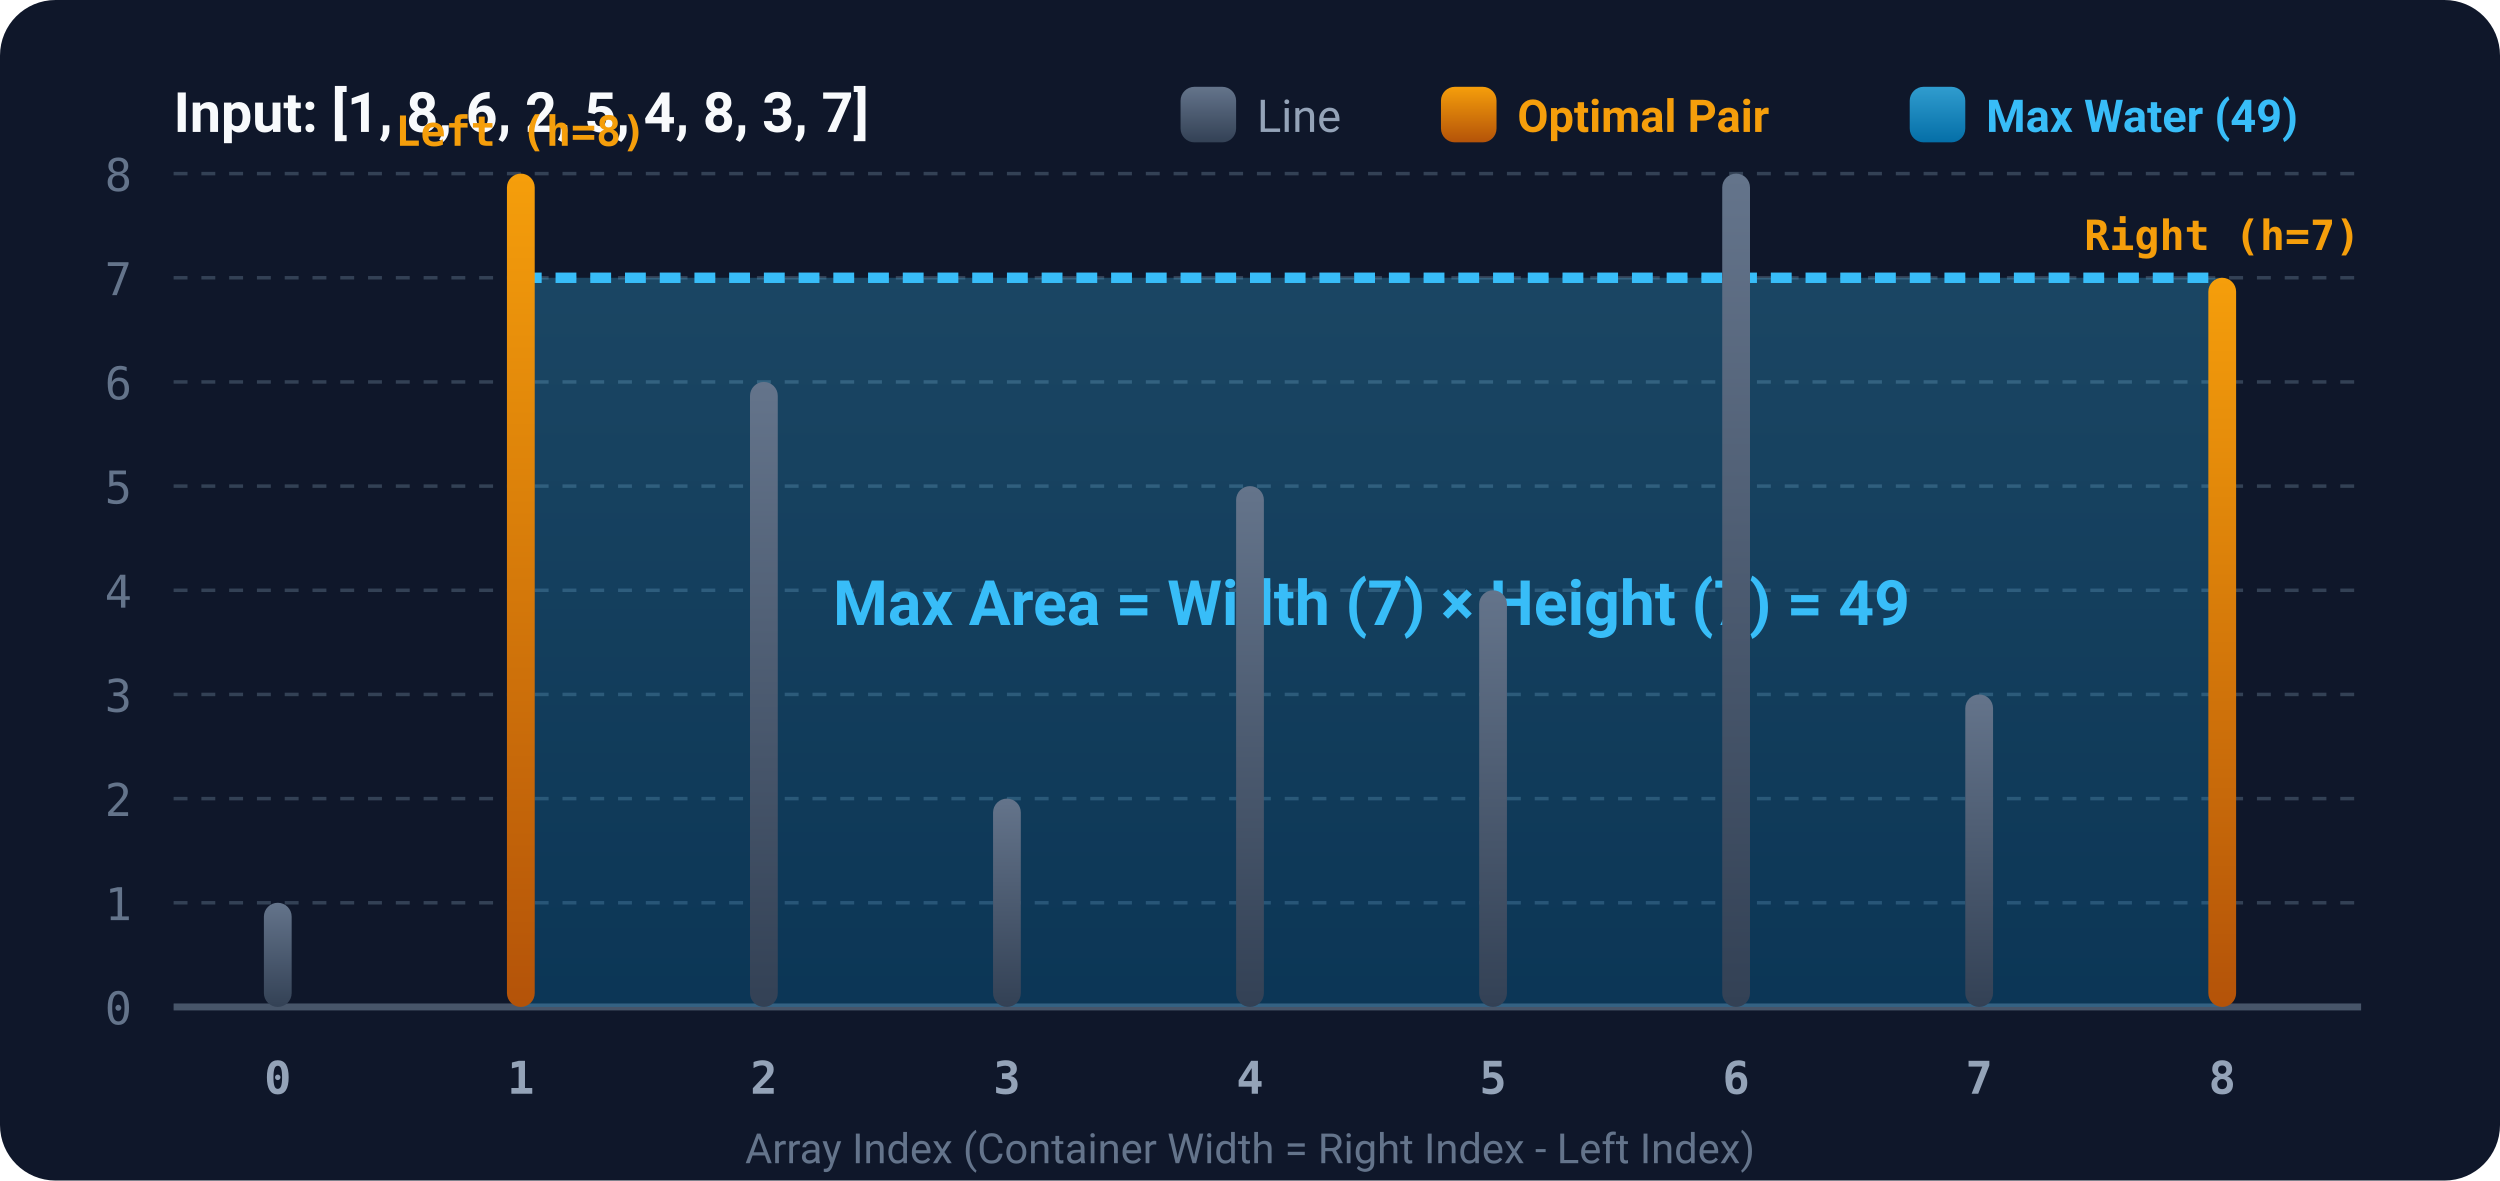
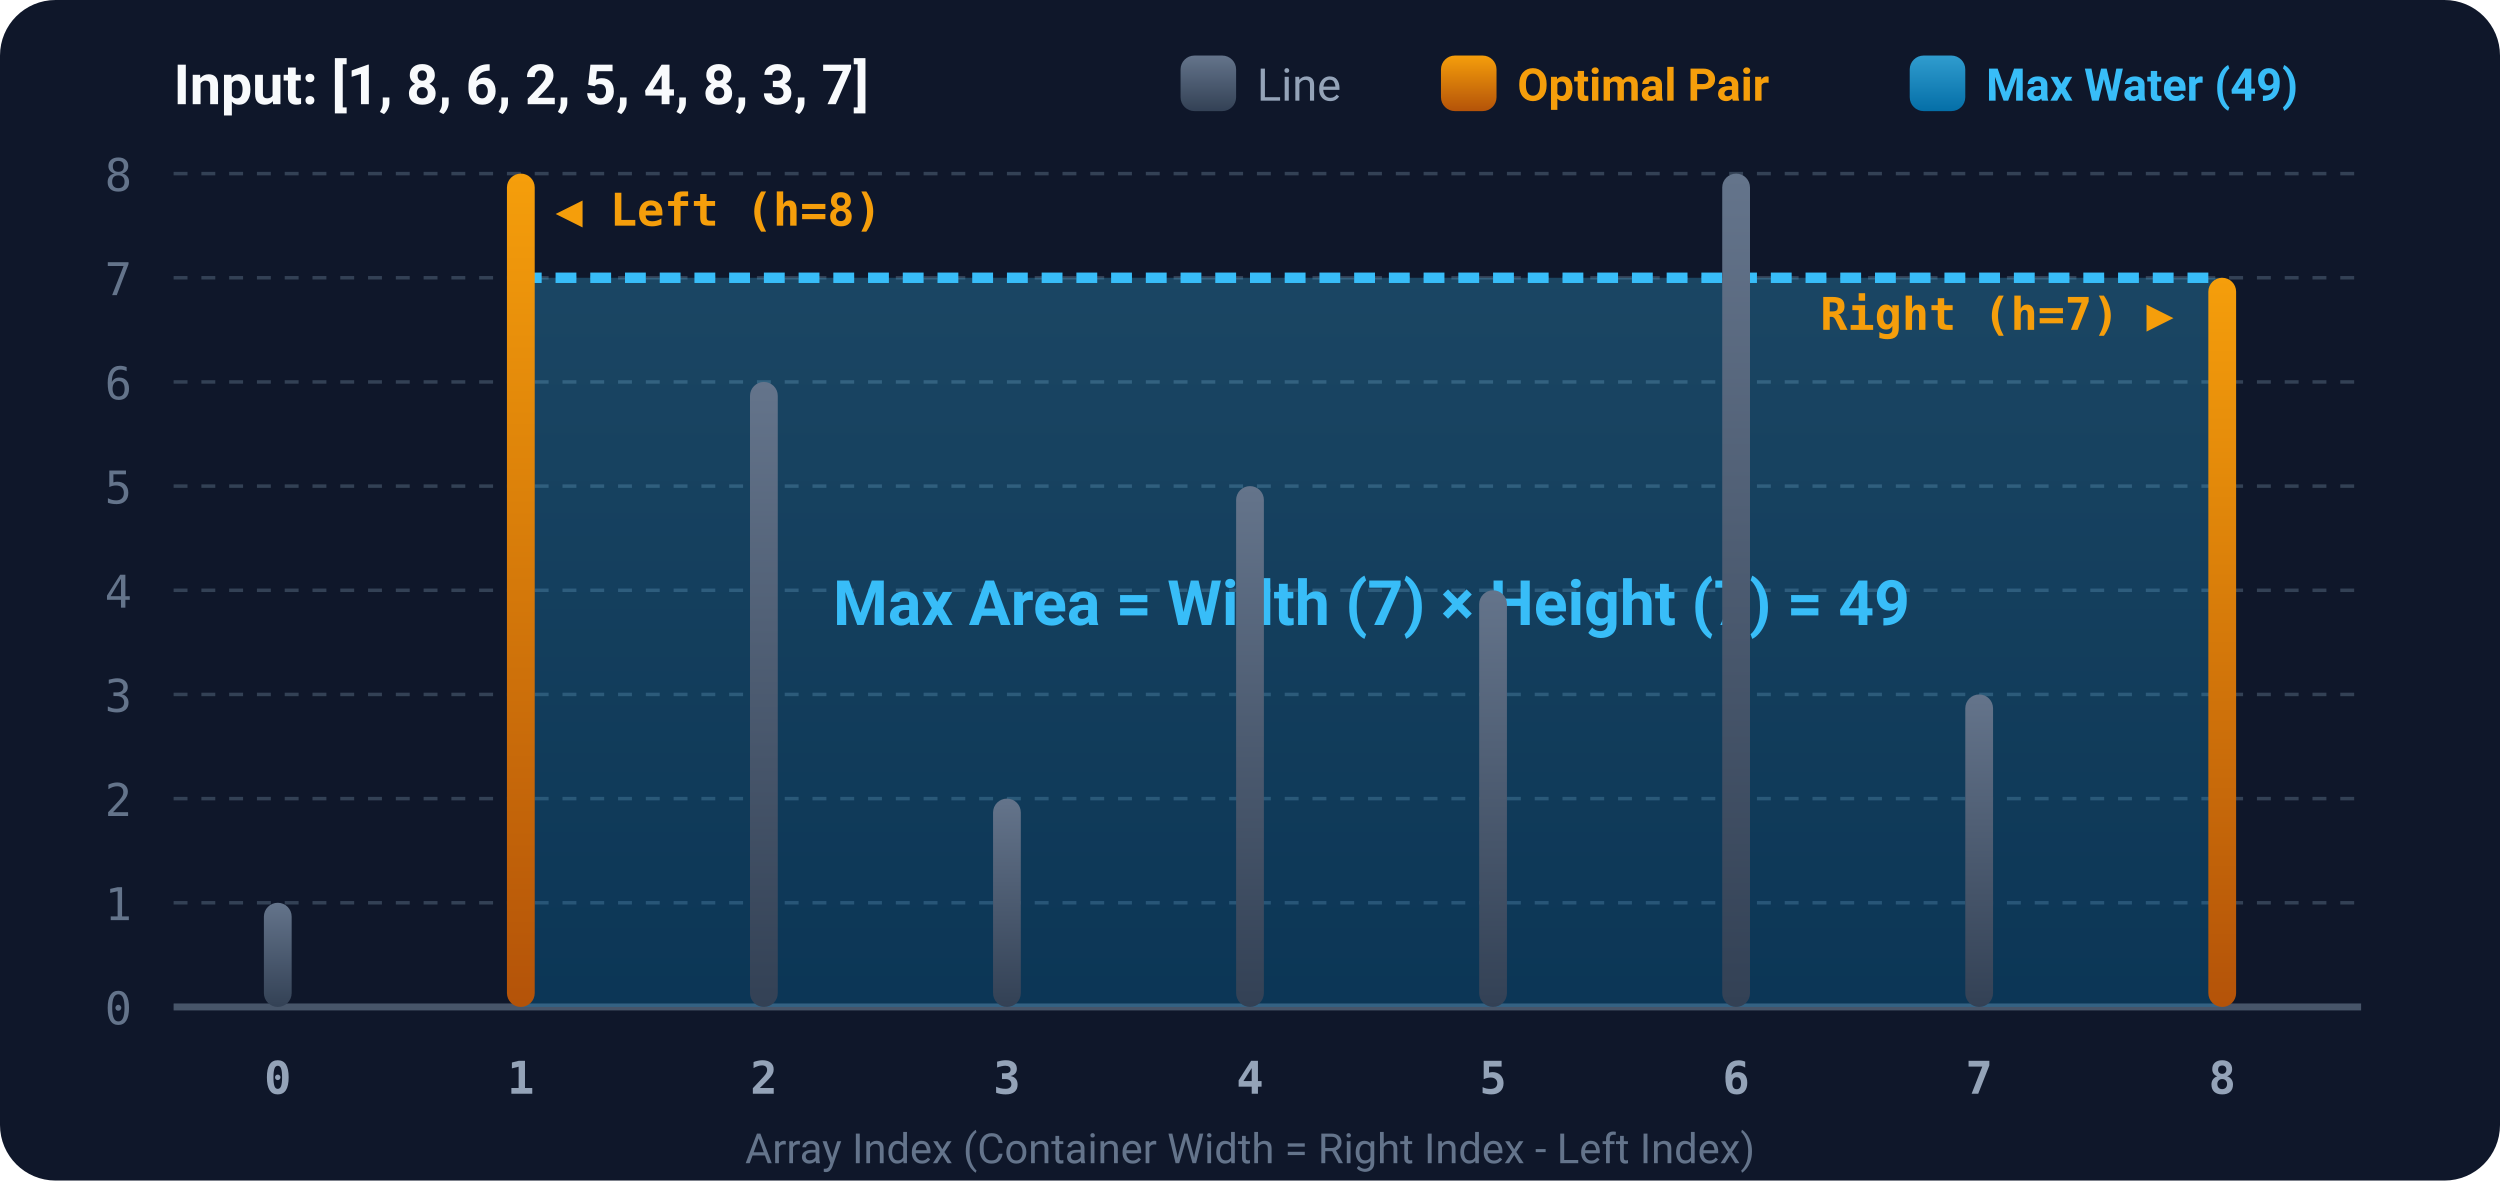
<svg xmlns="http://www.w3.org/2000/svg" viewBox="0 0 720 340" width="100%" height="100%">
  <defs>
    <linearGradient id="waterGrad" x1="0%" y1="0%" x2="0%" y2="100%">
      <stop offset="0%" stop-color="#38bdf8" stop-opacity="0.8" />
      <stop offset="100%" stop-color="#0284c7" stop-opacity="0.8" />
    </linearGradient>
    <linearGradient id="barGrad" x1="0%" y1="0%" x2="0%" y2="100%">
      <stop offset="0%" stop-color="#64748b" />
      <stop offset="100%" stop-color="#334155" />
    </linearGradient>
    <linearGradient id="highlightGrad" x1="0%" y1="0%" x2="0%" y2="100%">
      <stop offset="0%" stop-color="#f59e0b" />
      <stop offset="100%" stop-color="#b45309" />
    </linearGradient>
  </defs>
  <rect width="720" height="340" rx="16" fill="#0f172a" />
-   <text x="50" y="38" font-family="-apple-system, BlinkMacSystemFont, 'Segoe UI', Roboto, sans-serif" font-size="16" font-weight="bold" fill="#f8fafc">
+   <text x="50" y="30" font-family="-apple-system, BlinkMacSystemFont, 'Segoe UI', Roboto, sans-serif" font-size="16" font-weight="bold" fill="#f8fafc">
    Input: [1, 8, 6, 2, 5, 4, 8, 3, 7]
  </text>
-   <g transform="translate(340, 25)">
+   <g transform="translate(340, 16)">
    <rect x="0" y="0" width="16" height="16" rx="4" fill="url(#barGrad)" />
    <text x="22" y="13" font-family="-apple-system, BlinkMacSystemFont, 'Segoe UI', Roboto, sans-serif" font-size="13" fill="#94a3b8">Line</text>
    <rect x="75" y="0" width="16" height="16" rx="4" fill="url(#highlightGrad)" />
    <text x="97" y="13" font-family="-apple-system, BlinkMacSystemFont, 'Segoe UI', Roboto, sans-serif" font-size="13" font-weight="bold" fill="#f59e0b">Optimal Pair</text>
    <rect x="210" y="0" width="16" height="16" rx="4" fill="url(#waterGrad)" />
    <text x="232" y="13" font-family="-apple-system, BlinkMacSystemFont, 'Segoe UI', Roboto, sans-serif" font-size="13" font-weight="bold" fill="#38bdf8">Max Water (49)</text>
  </g>
  <g font-family="monospace" font-size="13" fill="#64748b" text-anchor="end">
    <text x="38" y="55">8</text>
    <line x1="50" y1="50" x2="680" y2="50" stroke="#334155" stroke-width="1" stroke-dasharray="4,4" />
    <text x="38" y="85">7</text>
    <line x1="50" y1="80" x2="680" y2="80" stroke="#334155" stroke-width="1" stroke-dasharray="4,4" />
    <text x="38" y="115">6</text>
    <line x1="50" y1="110" x2="680" y2="110" stroke="#334155" stroke-width="1" stroke-dasharray="4,4" />
    <text x="38" y="145">5</text>
    <line x1="50" y1="140" x2="680" y2="140" stroke="#334155" stroke-width="1" stroke-dasharray="4,4" />
    <text x="38" y="175">4</text>
    <line x1="50" y1="170" x2="680" y2="170" stroke="#334155" stroke-width="1" stroke-dasharray="4,4" />
    <text x="38" y="205">3</text>
    <line x1="50" y1="200" x2="680" y2="200" stroke="#334155" stroke-width="1" stroke-dasharray="4,4" />
    <text x="38" y="235">2</text>
    <line x1="50" y1="230" x2="680" y2="230" stroke="#334155" stroke-width="1" stroke-dasharray="4,4" />
    <text x="38" y="265">1</text>
    <line x1="50" y1="260" x2="680" y2="260" stroke="#334155" stroke-width="1" stroke-dasharray="4,4" />
    <text x="38" y="295">0</text>
    <line x1="50" y1="290" x2="680" y2="290" stroke="#475569" stroke-width="2" />
  </g>
  <g>
    <rect x="150" y="80" width="490" height="210" fill="url(#waterGrad)" opacity="0.35" />
    <line x1="150" y1="80" x2="640" y2="80" stroke="#38bdf8" stroke-width="3" stroke-dasharray="6,4" />
    <text x="395" y="180" font-family="-apple-system, BlinkMacSystemFont, 'Segoe UI', Roboto, sans-serif" font-size="18" font-weight="bold" fill="#38bdf8" text-anchor="middle">
      Max Area = Width (7) × Height (7) = 49
    </text>
  </g>
  <g>
    <rect x="76" y="260" width="8" height="30" rx="4" fill="url(#barGrad)" />
    <rect x="146" y="50" width="8" height="240" rx="4" fill="url(#highlightGrad)" />
-     <text x="150" y="42" font-family="monospace" font-size="12" font-weight="bold" fill="#f59e0b" text-anchor="middle">Left (h=8)</text>
+     <text x="160" y="65" font-family="monospace" font-size="13" font-weight="bold" fill="#f59e0b" text-anchor="start">◀ Left (h=8)</text>
    <rect x="216" y="110" width="8" height="180" rx="4" fill="url(#barGrad)" />
    <rect x="286" y="230" width="8" height="60" rx="4" fill="url(#barGrad)" />
    <rect x="356" y="140" width="8" height="150" rx="4" fill="url(#barGrad)" />
    <rect x="426" y="170" width="8" height="120" rx="4" fill="url(#barGrad)" />
    <rect x="496" y="50" width="8" height="240" rx="4" fill="url(#barGrad)" />
    <rect x="566" y="200" width="8" height="90" rx="4" fill="url(#barGrad)" />
    <rect x="636" y="80" width="8" height="210" rx="4" fill="url(#highlightGrad)" />
-     <text x="640" y="72" font-family="monospace" font-size="12" font-weight="bold" fill="#f59e0b" text-anchor="middle">Right (h=7)</text>
+     <text x="626" y="95" font-family="monospace" font-size="13" font-weight="bold" fill="#f59e0b" text-anchor="end">Right (h=7) ▶</text>
  </g>
  <g font-family="monospace" font-size="13" font-weight="bold" fill="#94a3b8" text-anchor="middle">
    <text x="80" y="315">0</text>
    <text x="150" y="315">1</text>
    <text x="220" y="315">2</text>
    <text x="290" y="315">3</text>
    <text x="360" y="315">4</text>
    <text x="430" y="315">5</text>
    <text x="500" y="315">6</text>
    <text x="570" y="315">7</text>
    <text x="640" y="315">8</text>
  </g>
  <text x="360" y="335" font-family="-apple-system, BlinkMacSystemFont, 'Segoe UI', Roboto, sans-serif" font-size="12" fill="#64748b" text-anchor="middle">
    Array Index (Container Width = Right Index - Left Index)
  </text>
</svg>
